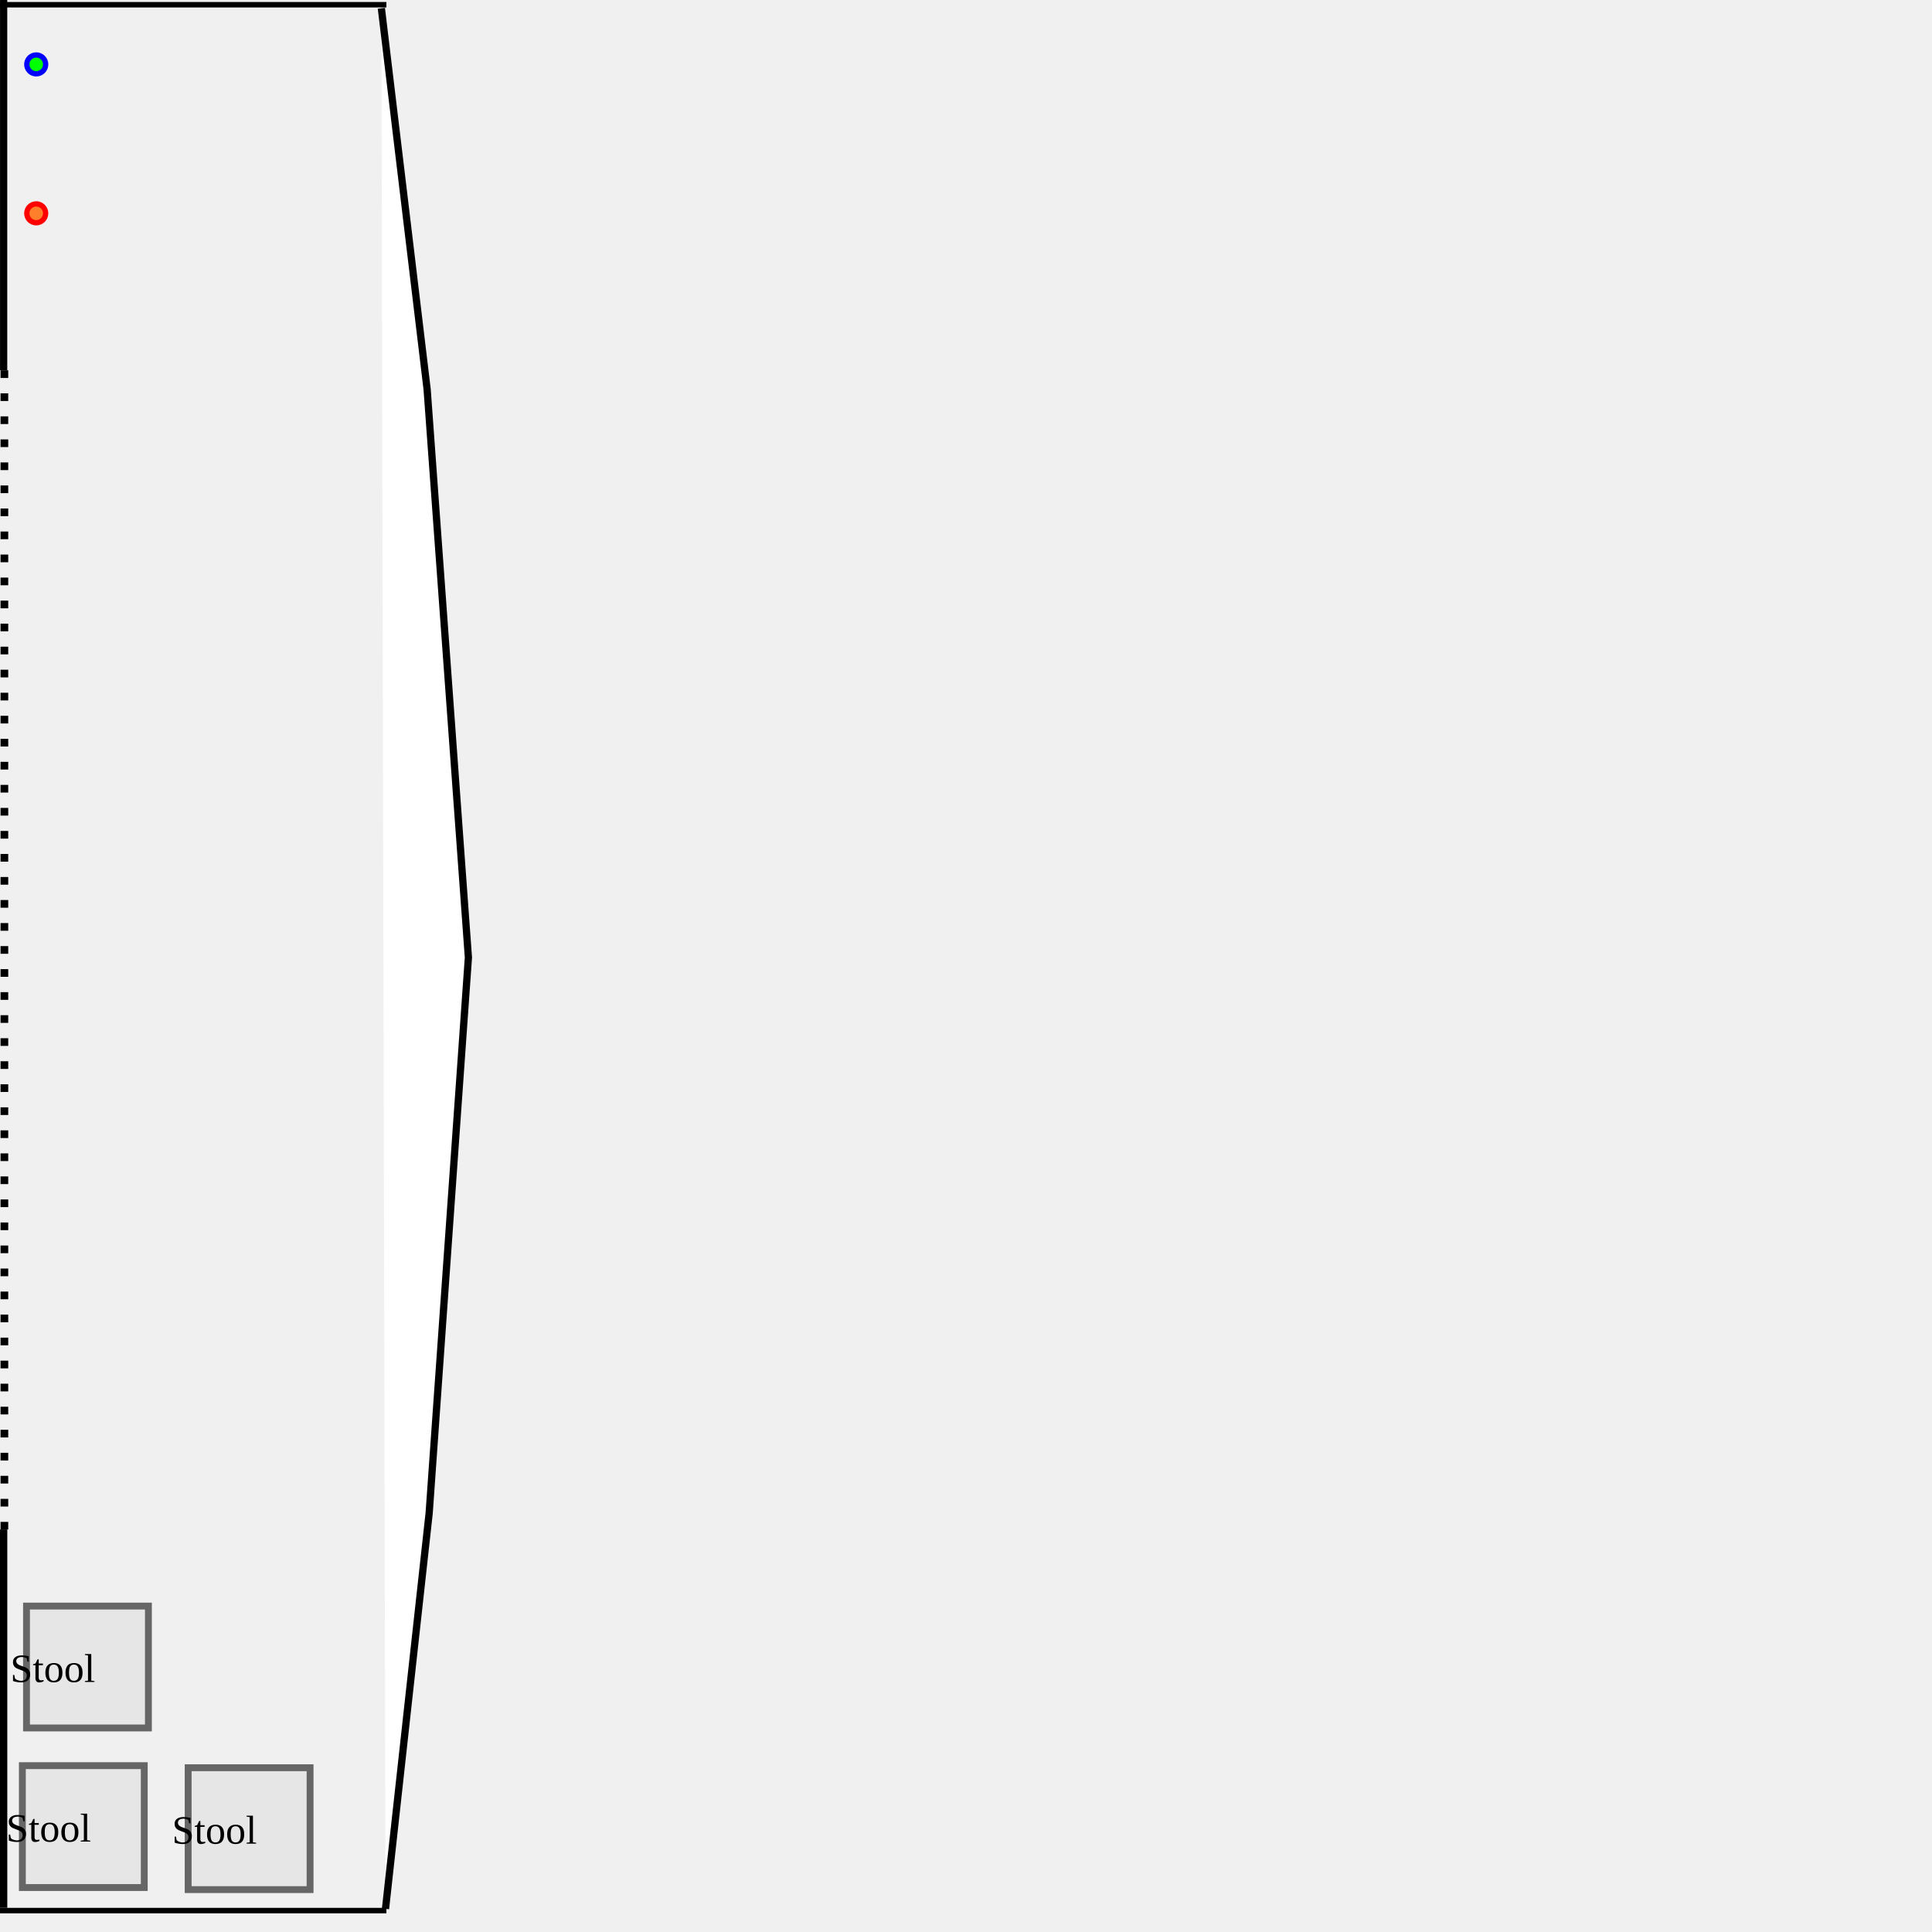
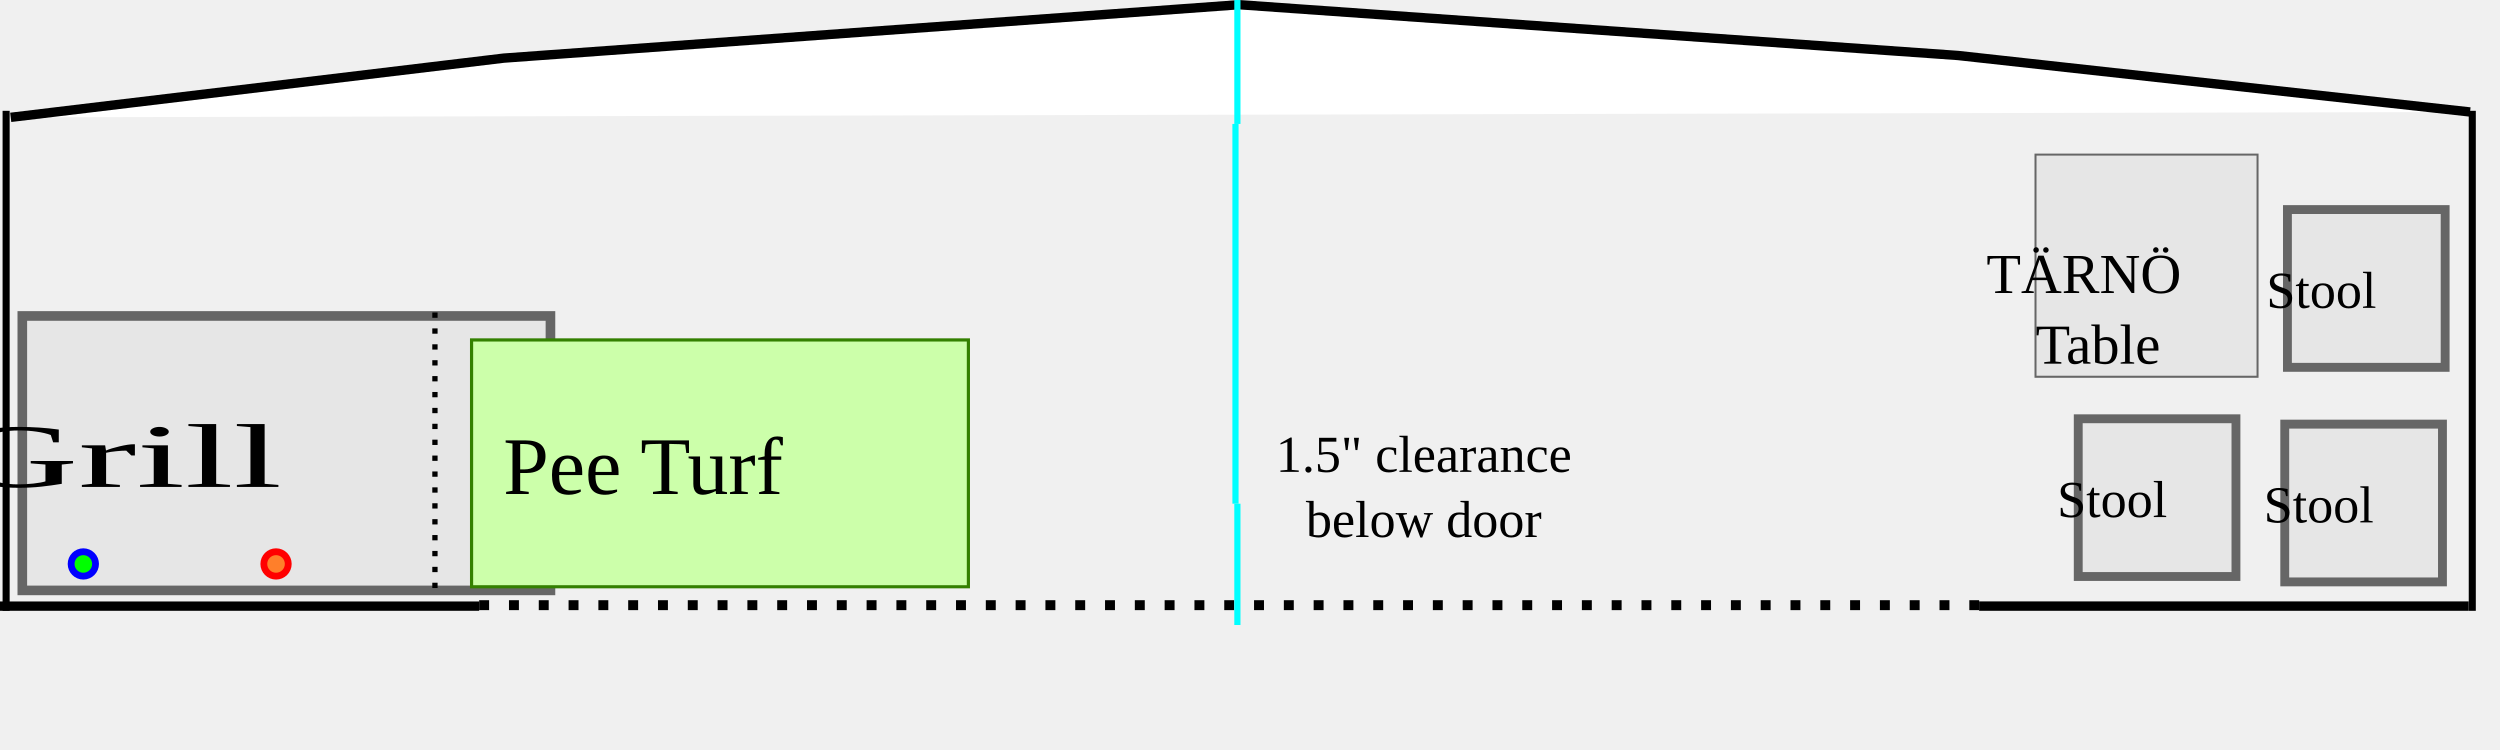
- <svg xmlns="http://www.w3.org/2000/svg" width="20in" height="20in" viewBox="0 0 508 508" version="1.1" id="svg5">
+ <svg xmlns="http://www.w3.org/2000/svg" width="20in" height="6in" viewBox="0 0 508.001 152.4" version="1.1" id="svg5">
  <defs id="defs2" />
  <g id="layer1">
-     <path style="fill:#000000;stroke:#000000;stroke-width:1.435;stroke-dasharray:none;stroke-opacity:1" d="M 101.6,1.244 H 0" id="path12941" />
-     <g id="g1254" transform="translate(-444.3663)">
+     <path style="fill:#000000;stroke:#000000;stroke-width:1.435;stroke-dasharray:none;stroke-opacity:1" d="M 1.244,22.518 V 124.118" id="path12941" />
+     <g id="g1254" transform="rotate(-90,284.2423,284.2423)">
      <path style="fill:#000000;stroke:#000000;stroke-width:1.895;stroke-dasharray:none;stroke-opacity:1" d="M 445.324,0 V 97.358" id="path891" />
      <path style="fill:#000000;stroke:#000000;stroke-width:2.019;stroke-dasharray:2.019, 4.037;stroke-dashoffset:0;stroke-opacity:1" d="M 445.52,97.367 V 402.167" id="path977-5-1" />
      <path style="fill:#000000;stroke:#000000;stroke-width:1.915;stroke-dasharray:none;stroke-opacity:1" d="m 445.324,402.158 v 99.483" id="path6251" />
    </g>
-     <path style="fill:#000000;stroke:#000000;stroke-width:1.435;stroke-dasharray:none;stroke-opacity:1" d="M 101.6,502.368 H 0" id="path1256" />
-     <path style="fill:#ffffff;stroke:#000000;stroke-width:1.905;stroke-dasharray:none;stroke-dashoffset:0" d="M 100.275,2.18 112.307,102.351 123.163,251.776 112.842,397.879 101.364,501.918" id="path1989" />
-     <ellipse style="fill:#ff7f2a;stroke:#ff0000;stroke-width:1.389;stroke-dasharray:none;stroke-dashoffset:0" id="path2769" cx="9.525" cy="56.092" rx="2.481" ry="2.481" />
-     <ellipse style="fill:#00ff00;stroke:#0000ff;stroke-width:1.389;stroke-dasharray:none;stroke-dashoffset:0" id="ellipse2771" cx="9.525" cy="16.933" rx="2.481" ry="2.481" />
-     <g id="g3462" transform="translate(-172.2106,211.9934)">
+     <path style="fill:#000000;stroke:#000000;stroke-width:1.435;stroke-dasharray:none;stroke-opacity:1" d="M 502.368,22.518 V 124.118" id="path1256" />
+     <path style="fill:#ffffff;stroke:#000000;stroke-width:1.905;stroke-dasharray:none;stroke-dashoffset:0" d="M 2.18,23.844 102.351,11.812 251.776,0.955 l 146.102,10.321 104.039,11.478" id="path1989" />
+     <g id="g3462" transform="rotate(-90,254.1611,42.1677)">
      <rect style="fill:#e6e6e6;stroke:#666666;stroke-width:1.803;stroke-dasharray:none;stroke-dashoffset:0" id="rect3091" width="32.055" height="32.047" x="179.179" y="210.306" />
-       <text xml:space="preserve" style="font-size:10.583px;text-align:center;text-anchor:middle;fill:#000000;stroke:none;stroke-width:0.635;stroke-dasharray:none;stroke-dashoffset:0" x="195.344" y="230.27" id="text3303">
-         <tspan id="tspan3301" style="font-size:10.583px;fill:#000000;stroke:none;stroke-width:0.635;stroke-dasharray:none" x="195.344" y="230.27">Stool</tspan>
+       <text xml:space="preserve" style="font-size:10.583px;text-align:center;text-anchor:middle;fill:#000000;stroke:none;stroke-width:0.635;stroke-dasharray:none;stroke-dashoffset:0" x="226.466" y="-191.266" id="text3303" transform="rotate(90)">
+         <tspan id="tspan3301" style="font-size:10.583px;fill:#000000;stroke:none;stroke-width:0.635;stroke-dasharray:none" x="226.466" y="-191.266">Stool</tspan>
      </text>
    </g>
-     <g id="g3470" transform="translate(-129.7029,254.5011)">
+     <g id="g3470" transform="rotate(-90,254.1611,-0.339984)">
      <rect style="fill:#e6e6e6;stroke:#666666;stroke-width:1.803;stroke-dasharray:none;stroke-dashoffset:0" id="rect3464" width="32.055" height="32.047" x="179.179" y="210.306" />
-       <text xml:space="preserve" style="font-size:10.583px;text-align:center;text-anchor:middle;fill:#000000;stroke:none;stroke-width:0.635;stroke-dasharray:none;stroke-dashoffset:0" x="195.344" y="230.27" id="text3468">
-         <tspan id="tspan3466" style="font-size:10.583px;fill:#000000;stroke:none;stroke-width:0.635;stroke-dasharray:none" x="195.344" y="230.27">Stool</tspan>
+       <text xml:space="preserve" style="font-size:10.583px;text-align:center;text-anchor:middle;fill:#000000;stroke:none;stroke-width:0.635;stroke-dasharray:none;stroke-dashoffset:0" x="226.466" y="-191.266" id="text3468" transform="rotate(90)">
+         <tspan id="tspan3466" style="font-size:10.583px;fill:#000000;stroke:none;stroke-width:0.635;stroke-dasharray:none" x="226.466" y="-191.266">Stool</tspan>
      </text>
    </g>
-     <g id="g3478" transform="translate(-173.3006,253.9562)">
+     <g id="g3478" transform="rotate(-90,275.6875,21.73132)">
      <rect style="fill:#e6e6e6;stroke:#666666;stroke-width:1.803;stroke-dasharray:none;stroke-dashoffset:0" id="rect3472" width="32.055" height="32.047" x="179.179" y="210.306" />
-       <text xml:space="preserve" style="font-size:10.583px;text-align:center;text-anchor:middle;fill:#000000;stroke:none;stroke-width:0.635;stroke-dasharray:none;stroke-dashoffset:0" x="195.344" y="230.27" id="text3476">
-         <tspan id="tspan3474" style="font-size:10.583px;fill:#000000;stroke:none;stroke-width:0.635;stroke-dasharray:none" x="195.344" y="230.27">Stool</tspan>
+       <text xml:space="preserve" style="font-size:10.583px;text-align:center;text-anchor:middle;fill:#000000;stroke:none;stroke-width:0.635;stroke-dasharray:none;stroke-dashoffset:0" x="226.466" y="-191.266" id="text3476" transform="rotate(90)">
+         <tspan id="tspan3474" style="font-size:10.583px;fill:#000000;stroke:none;stroke-width:0.635;stroke-dasharray:none" x="226.466" y="-191.266">Stool</tspan>
      </text>
    </g>
+     <rect style="fill:#e6e6e6;stroke:#666666;stroke-width:1.956;stroke-dasharray:none;stroke-dashoffset:0" id="rect1644" width="55.768" height="107.32" x="-119.973" y="4.532" transform="rotate(-90)" />
+     <text xml:space="preserve" style="font-size:25.545px;text-align:center;text-anchor:middle;fill:#000000;stroke:none;stroke-width:1.956;stroke-dasharray:none;stroke-dashoffset:0" x="33.12" y="137.275" id="text1648" transform="scale(1.387398,0.7207738)">
+       <tspan id="tspan1646" style="font-size:25.545px;fill:#000000;stroke:none;stroke-width:1.956;stroke-dasharray:none" x="33.12" y="137.275">Grill</tspan>
+     </text>
+     <ellipse style="fill:#00ff00;stroke:#0000ff;stroke-width:1.389;stroke-dasharray:none;stroke-dashoffset:0" id="ellipse2771" cx="-114.593" cy="16.933" rx="2.481" ry="2.481" transform="rotate(-90)" />
+     <ellipse style="fill:#ff7f2a;stroke:#ff0000;stroke-width:1.389;stroke-dasharray:none;stroke-dashoffset:0" id="path2769" cx="-114.593" cy="56.092" rx="2.481" ry="2.481" transform="rotate(-90)" />
+     <g id="g2348" transform="matrix(-1.978599,0,0,-0.2531693,1132.556,127.0003)" style="fill:#00ffff;stroke:#00ffff;stroke-width:0.635;stroke-dasharray:none">
+       <path style="fill:#00ffff;stroke:#00ffff;stroke-width:0.635;stroke-dasharray:none;stroke-opacity:1" d="M 445.324,0 V 97.358" id="path2342" />
+       <path style="fill:#00ffff;stroke:#00ffff;stroke-width:0.635;stroke-dasharray:none;stroke-dashoffset:0;stroke-opacity:1" d="M 445.52,97.367 V 402.167" id="path2344" />
+       <path style="fill:#00ffff;stroke:#00ffff;stroke-width:0.635;stroke-dasharray:none;stroke-opacity:1" d="m 445.324,402.158 v 99.483" id="path2346" />
+     </g>
+     <g id="g2394" transform="matrix(0,-1.408239,1.407865,0,117.5342,328.8863)" style="stroke-width:0.29;stroke-dasharray:none">
+       <rect style="fill:#e6e6e6;stroke:#666666;stroke-width:0.29;stroke-dasharray:none;stroke-dashoffset:0" id="rect2388" width="32.055" height="32.047" x="179.179" y="210.306" />
+       <text xml:space="preserve" style="font-size:8.162px;text-align:center;text-anchor:middle;fill:#000000;stroke:none;stroke-width:0.29;stroke-dasharray:none;stroke-dashoffset:0" x="226.466" y="-191.266" id="text2392" transform="rotate(90)">
+         <tspan id="tspan2390" style="font-size:8.162px;fill:#000000;stroke:none;stroke-width:0.29;stroke-dasharray:none" x="226.466" y="-191.266">TÄRNÖ</tspan>
+         <tspan style="font-size:8.162px;fill:#000000;stroke:none;stroke-width:0.29;stroke-dasharray:none" x="226.466" y="-181.065" id="tspan5574">Table</tspan>
+       </text>
+     </g>
+     <g id="g4693" transform="translate(-30.02848,26.95738)">
+       <rect style="fill:#ccffaa;stroke:#338000;stroke-width:0.644;stroke-dasharray:none;stroke-dashoffset:0" id="rect4676" width="50.156" height="100.956" x="-92.271" y="125.851" transform="rotate(-90)" />
+       <text xml:space="preserve" style="font-size:16.626px;text-align:center;text-anchor:middle;fill:#000000;stroke:none;stroke-width:0.456;stroke-dasharray:none;stroke-dashoffset:0" x="175.249" y="73.424" id="text4680">
+         <tspan id="tspan4678" style="font-size:16.626px;fill:#000000;stroke:none;stroke-width:0.456;stroke-dasharray:none" x="175.249" y="73.424">Pee Turf</tspan>
+       </text>
+     </g>
+     <path style="fill:#000000;stroke:#000000;stroke-width:1.077;stroke-dasharray:1.077,2.153;stroke-opacity:1;stroke-dashoffset:0" d="M 88.38,63.5 V 120.65" id="path4695" />
+     <text xml:space="preserve" style="font-size:10.583px;text-align:center;text-anchor:middle;fill:#000000;stroke:none;stroke-width:0.508;stroke-dasharray:none;stroke-dashoffset:0" x="298.579" y="95.886" id="text7077">
+       <tspan id="tspan7075" style="fill:#000000;stroke:none;stroke-width:0.508;stroke-dasharray:none" x="298.579" y="95.886">1.5" clearance</tspan>
+       <tspan style="fill:#000000;stroke:none;stroke-width:0.508;stroke-dasharray:none" x="298.579" y="109.116" id="tspan7493">below door</tspan>
+       <tspan style="fill:#000000;stroke:none;stroke-width:0.508;stroke-dasharray:none" x="298.579" y="122.345" id="tspan7491" />
+     </text>
  </g>
</svg>
